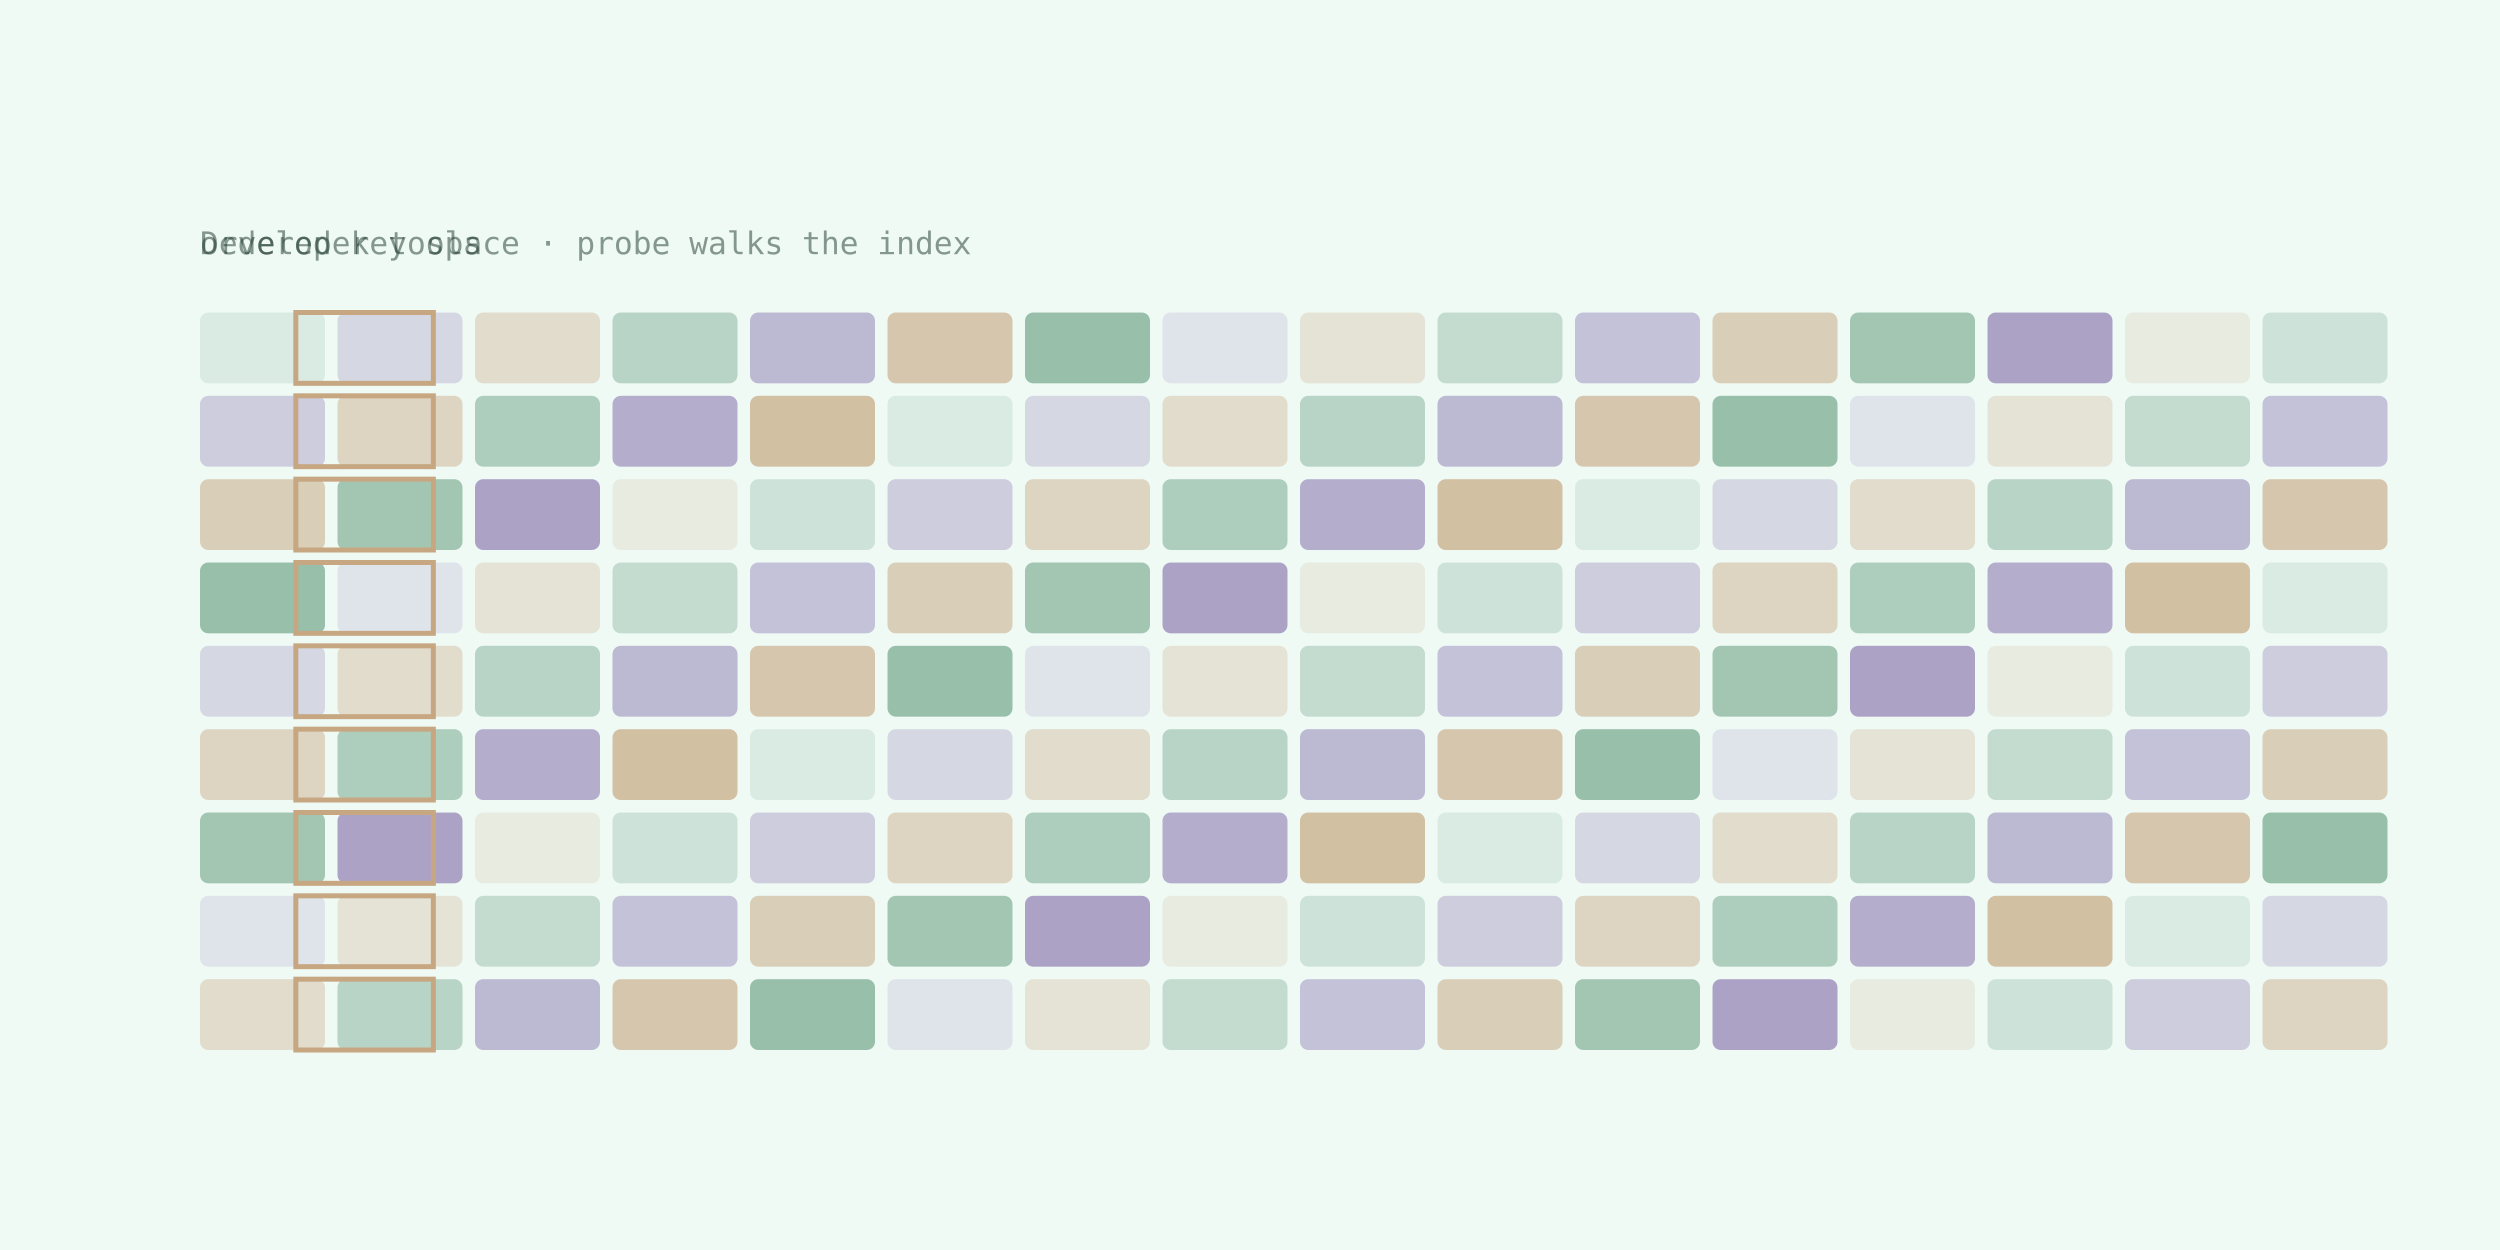
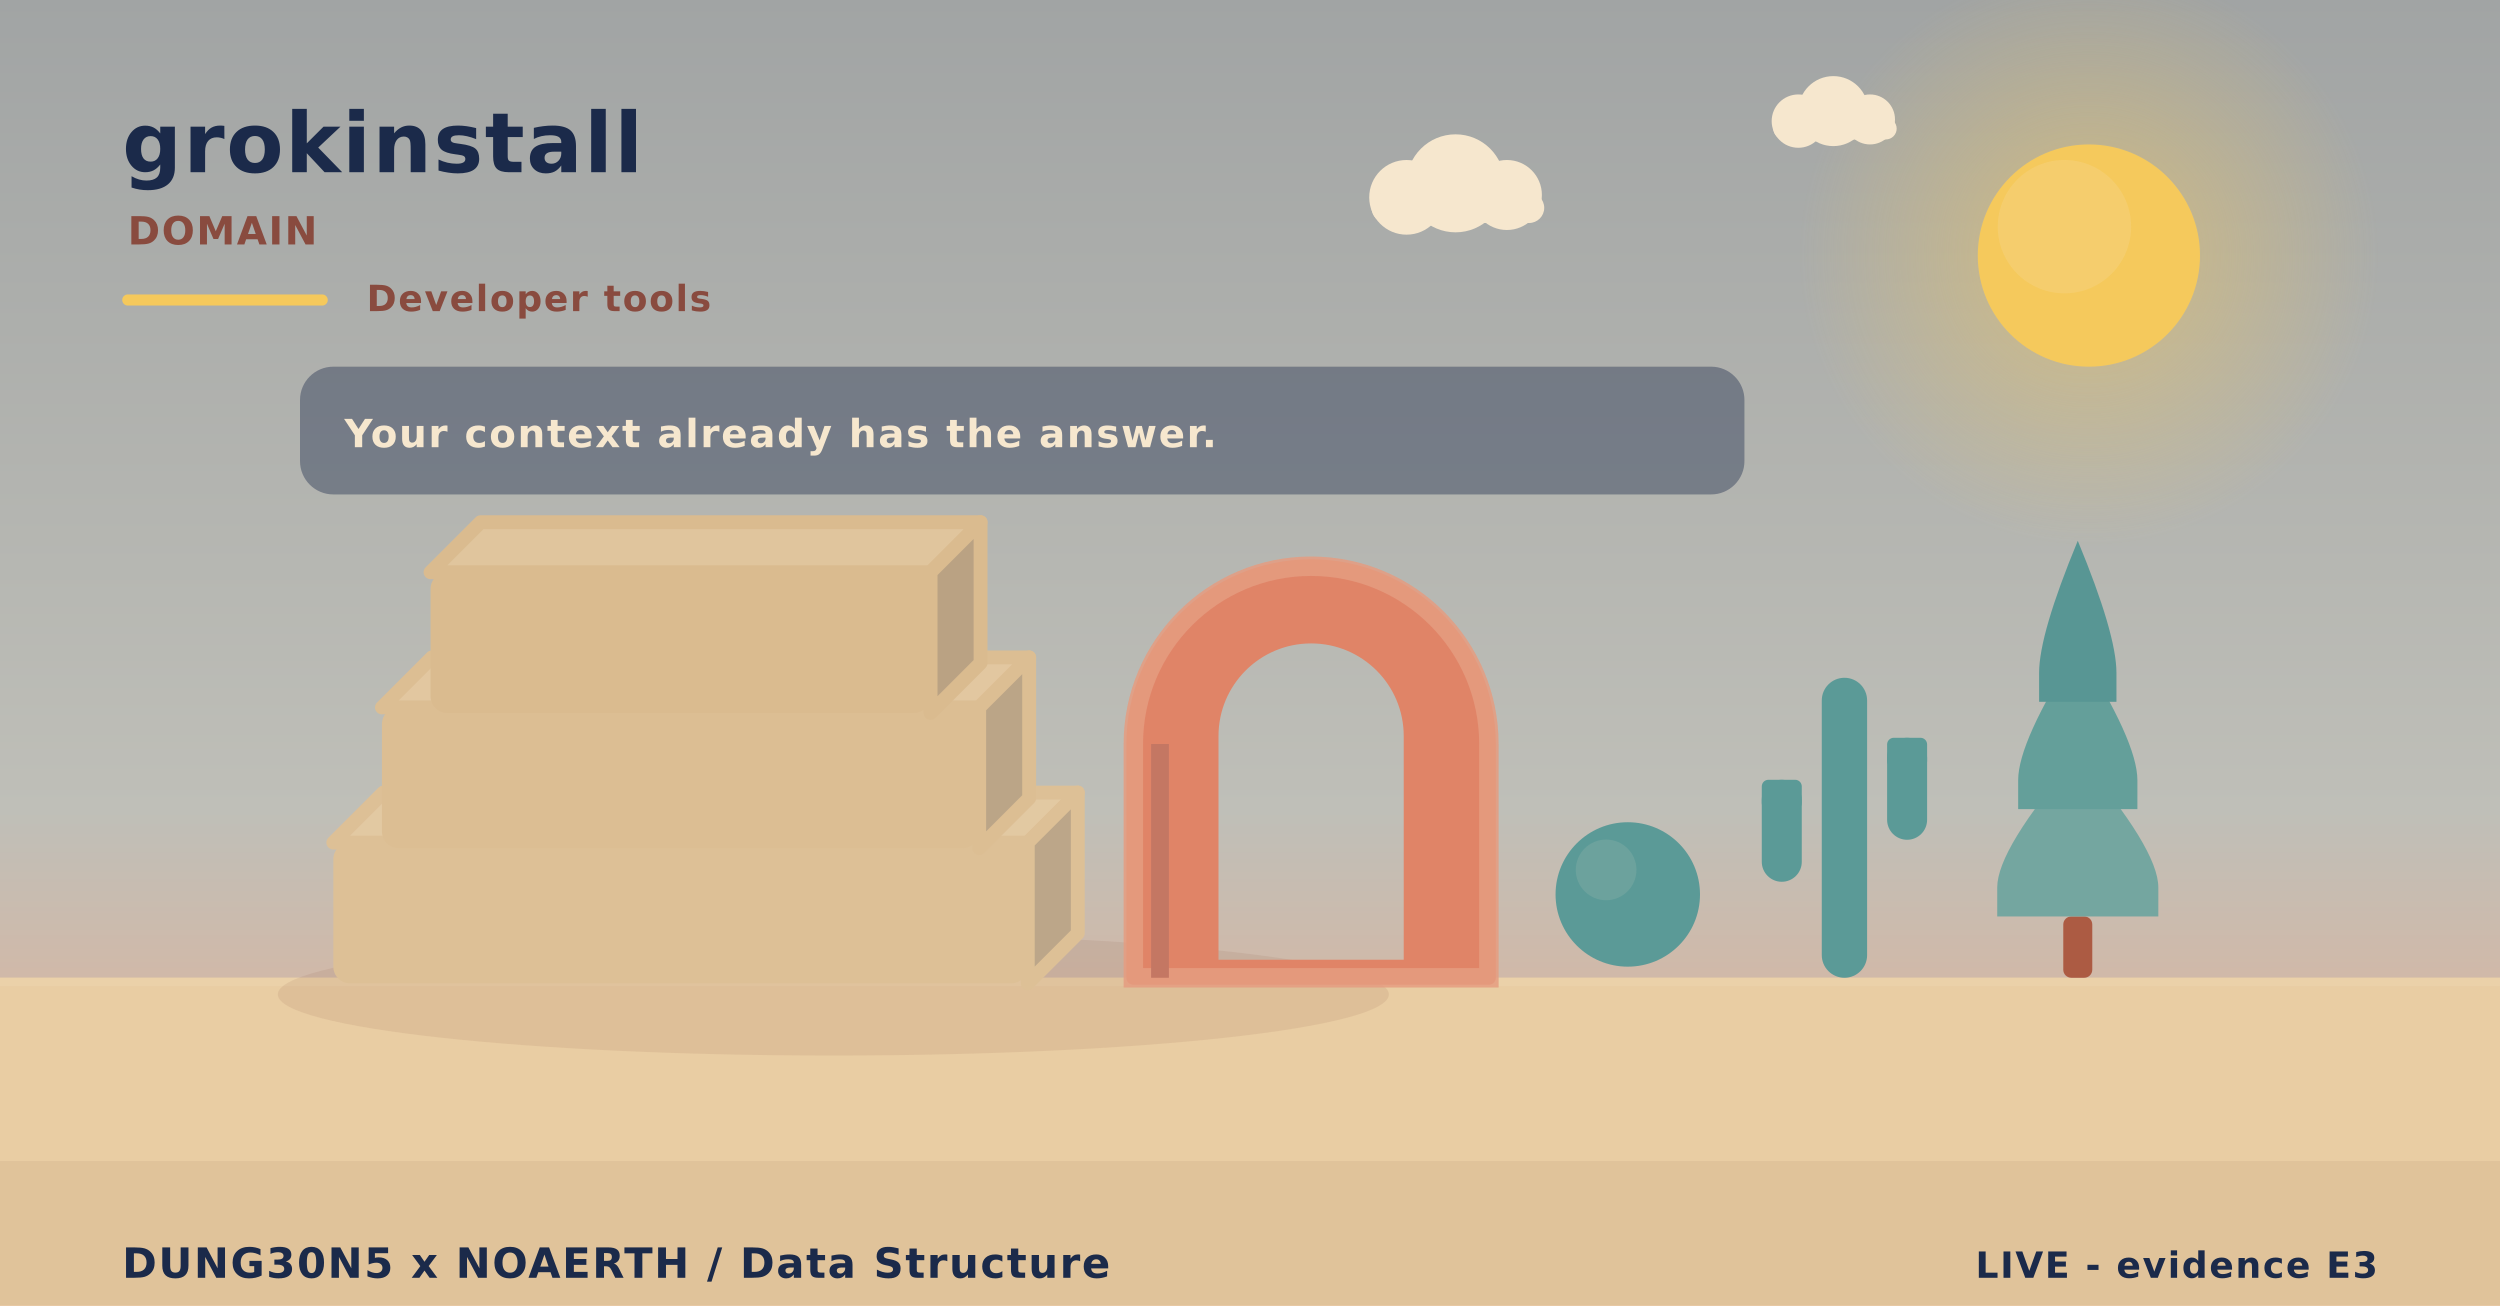
- <svg xmlns="http://www.w3.org/2000/svg" viewBox="0 0 1200 600" width="1200" height="600" role="img" aria-label="grokinstall domain model">
-   <rect width="1200" height="600" fill="#effaf5" />
-   <defs>
-     <linearGradient id="gd" x1="0" y1="0" x2="1" y2="1">
-       <stop offset="0%" stop-color="#74a68b" />
-       <stop offset="100%" stop-color="#907eb3" />
-     </linearGradient>
-   </defs>
-   <rect x="96.00" y="150.00" width="60.00" height="34.00" rx="4.00" fill="#74a68b" opacity="0.18" />
-   <rect x="162.00" y="150.00" width="60.00" height="34.00" rx="4.00" fill="#907eb3" opacity="0.27" />
-   <rect x="228.00" y="150.00" width="60.00" height="34.00" rx="4.00" fill="#c7a781" opacity="0.36" />
-   <rect x="294.00" y="150.00" width="60.00" height="34.00" rx="4.00" fill="#74a68b" opacity="0.45" />
-   <rect x="360.00" y="150.00" width="60.00" height="34.00" rx="4.00" fill="#907eb3" opacity="0.53" />
-   <rect x="426.00" y="150.00" width="60.00" height="34.00" rx="4.00" fill="#c7a781" opacity="0.62" />
-   <rect x="492.00" y="150.00" width="60.00" height="34.00" rx="4.00" fill="#74a68b" opacity="0.71" />
-   <rect x="558.00" y="150.00" width="60.00" height="34.00" rx="4.00" fill="#907eb3" opacity="0.18" />
-   <rect x="624.00" y="150.00" width="60.00" height="34.00" rx="4.00" fill="#c7a781" opacity="0.27" />
-   <rect x="690.00" y="150.00" width="60.00" height="34.00" rx="4.00" fill="#74a68b" opacity="0.36" />
-   <rect x="756.00" y="150.00" width="60.00" height="34.00" rx="4.00" fill="#907eb3" opacity="0.45" />
-   <rect x="822.00" y="150.00" width="60.00" height="34.00" rx="4.00" fill="#c7a781" opacity="0.53" />
-   <rect x="888.00" y="150.00" width="60.00" height="34.00" rx="4.00" fill="#74a68b" opacity="0.62" />
-   <rect x="954.00" y="150.00" width="60.00" height="34.00" rx="4.00" fill="#907eb3" opacity="0.71" />
-   <rect x="1020.00" y="150.00" width="60.00" height="34.00" rx="4.00" fill="#c7a781" opacity="0.18" />
-   <rect x="1086.00" y="150.00" width="60.00" height="34.00" rx="4.00" fill="#74a68b" opacity="0.27" />
-   <rect x="96.00" y="190.00" width="60.00" height="34.00" rx="4.00" fill="#907eb3" opacity="0.36" />
-   <rect x="162.00" y="190.00" width="60.00" height="34.00" rx="4.00" fill="#c7a781" opacity="0.45" />
-   <rect x="228.00" y="190.00" width="60.00" height="34.00" rx="4.00" fill="#74a68b" opacity="0.53" />
-   <rect x="294.00" y="190.00" width="60.00" height="34.00" rx="4.00" fill="#907eb3" opacity="0.62" />
-   <rect x="360.00" y="190.00" width="60.00" height="34.00" rx="4.00" fill="#c7a781" opacity="0.71" />
-   <rect x="426.00" y="190.00" width="60.00" height="34.00" rx="4.00" fill="#74a68b" opacity="0.18" />
-   <rect x="492.00" y="190.00" width="60.00" height="34.00" rx="4.00" fill="#907eb3" opacity="0.27" />
-   <rect x="558.00" y="190.00" width="60.00" height="34.00" rx="4.00" fill="#c7a781" opacity="0.36" />
-   <rect x="624.00" y="190.00" width="60.00" height="34.00" rx="4.00" fill="#74a68b" opacity="0.45" />
-   <rect x="690.00" y="190.00" width="60.00" height="34.00" rx="4.00" fill="#907eb3" opacity="0.53" />
-   <rect x="756.00" y="190.00" width="60.00" height="34.00" rx="4.00" fill="#c7a781" opacity="0.62" />
-   <rect x="822.00" y="190.00" width="60.00" height="34.00" rx="4.00" fill="#74a68b" opacity="0.71" />
-   <rect x="888.00" y="190.00" width="60.00" height="34.00" rx="4.00" fill="#907eb3" opacity="0.18" />
-   <rect x="954.00" y="190.00" width="60.00" height="34.00" rx="4.00" fill="#c7a781" opacity="0.27" />
-   <rect x="1020.00" y="190.00" width="60.00" height="34.00" rx="4.00" fill="#74a68b" opacity="0.36" />
-   <rect x="1086.00" y="190.00" width="60.00" height="34.00" rx="4.00" fill="#907eb3" opacity="0.45" />
-   <rect x="96.00" y="230.00" width="60.00" height="34.00" rx="4.00" fill="#c7a781" opacity="0.53" />
-   <rect x="162.00" y="230.00" width="60.00" height="34.00" rx="4.00" fill="#74a68b" opacity="0.62" />
-   <rect x="228.00" y="230.00" width="60.00" height="34.00" rx="4.00" fill="#907eb3" opacity="0.71" />
-   <rect x="294.00" y="230.00" width="60.00" height="34.00" rx="4.00" fill="#c7a781" opacity="0.18" />
-   <rect x="360.00" y="230.00" width="60.00" height="34.00" rx="4.00" fill="#74a68b" opacity="0.27" />
-   <rect x="426.00" y="230.00" width="60.00" height="34.00" rx="4.00" fill="#907eb3" opacity="0.36" />
-   <rect x="492.00" y="230.00" width="60.00" height="34.00" rx="4.00" fill="#c7a781" opacity="0.45" />
-   <rect x="558.00" y="230.00" width="60.00" height="34.00" rx="4.00" fill="#74a68b" opacity="0.53" />
-   <rect x="624.00" y="230.00" width="60.00" height="34.00" rx="4.00" fill="#907eb3" opacity="0.62" />
-   <rect x="690.00" y="230.00" width="60.00" height="34.00" rx="4.00" fill="#c7a781" opacity="0.71" />
-   <rect x="756.00" y="230.00" width="60.00" height="34.00" rx="4.00" fill="#74a68b" opacity="0.18" />
-   <rect x="822.00" y="230.00" width="60.00" height="34.00" rx="4.00" fill="#907eb3" opacity="0.27" />
-   <rect x="888.00" y="230.00" width="60.00" height="34.00" rx="4.00" fill="#c7a781" opacity="0.36" />
-   <rect x="954.00" y="230.00" width="60.00" height="34.00" rx="4.00" fill="#74a68b" opacity="0.45" />
-   <rect x="1020.00" y="230.00" width="60.00" height="34.00" rx="4.00" fill="#907eb3" opacity="0.53" />
-   <rect x="1086.00" y="230.00" width="60.00" height="34.00" rx="4.00" fill="#c7a781" opacity="0.62" />
-   <rect x="96.00" y="270.00" width="60.00" height="34.00" rx="4.00" fill="#74a68b" opacity="0.71" />
-   <rect x="162.00" y="270.00" width="60.00" height="34.00" rx="4.00" fill="#907eb3" opacity="0.18" />
-   <rect x="228.00" y="270.00" width="60.00" height="34.00" rx="4.00" fill="#c7a781" opacity="0.27" />
-   <rect x="294.00" y="270.00" width="60.00" height="34.00" rx="4.00" fill="#74a68b" opacity="0.36" />
-   <rect x="360.00" y="270.00" width="60.00" height="34.00" rx="4.00" fill="#907eb3" opacity="0.45" />
-   <rect x="426.00" y="270.00" width="60.00" height="34.00" rx="4.00" fill="#c7a781" opacity="0.53" />
-   <rect x="492.00" y="270.00" width="60.00" height="34.00" rx="4.00" fill="#74a68b" opacity="0.62" />
-   <rect x="558.00" y="270.00" width="60.00" height="34.00" rx="4.00" fill="#907eb3" opacity="0.71" />
-   <rect x="624.00" y="270.00" width="60.00" height="34.00" rx="4.00" fill="#c7a781" opacity="0.18" />
-   <rect x="690.00" y="270.00" width="60.00" height="34.00" rx="4.00" fill="#74a68b" opacity="0.27" />
-   <rect x="756.00" y="270.00" width="60.00" height="34.00" rx="4.00" fill="#907eb3" opacity="0.36" />
-   <rect x="822.00" y="270.00" width="60.00" height="34.00" rx="4.00" fill="#c7a781" opacity="0.45" />
-   <rect x="888.00" y="270.00" width="60.00" height="34.00" rx="4.00" fill="#74a68b" opacity="0.53" />
-   <rect x="954.00" y="270.00" width="60.00" height="34.00" rx="4.00" fill="#907eb3" opacity="0.62" />
-   <rect x="1020.00" y="270.00" width="60.00" height="34.00" rx="4.00" fill="#c7a781" opacity="0.71" />
-   <rect x="1086.00" y="270.00" width="60.00" height="34.00" rx="4.00" fill="#74a68b" opacity="0.18" />
-   <rect x="96.00" y="310.00" width="60.00" height="34.00" rx="4.00" fill="#907eb3" opacity="0.27" />
-   <rect x="162.00" y="310.00" width="60.00" height="34.00" rx="4.00" fill="#c7a781" opacity="0.36" />
-   <rect x="228.00" y="310.00" width="60.00" height="34.00" rx="4.00" fill="#74a68b" opacity="0.45" />
-   <rect x="294.00" y="310.00" width="60.00" height="34.00" rx="4.00" fill="#907eb3" opacity="0.53" />
-   <rect x="360.00" y="310.00" width="60.00" height="34.00" rx="4.00" fill="#c7a781" opacity="0.62" />
-   <rect x="426.00" y="310.00" width="60.00" height="34.00" rx="4.00" fill="#74a68b" opacity="0.71" />
-   <rect x="492.00" y="310.00" width="60.00" height="34.00" rx="4.00" fill="#907eb3" opacity="0.18" />
-   <rect x="558.00" y="310.00" width="60.00" height="34.00" rx="4.00" fill="#c7a781" opacity="0.27" />
-   <rect x="624.00" y="310.00" width="60.00" height="34.00" rx="4.00" fill="#74a68b" opacity="0.36" />
-   <rect x="690.00" y="310.00" width="60.00" height="34.00" rx="4.00" fill="#907eb3" opacity="0.45" />
-   <rect x="756.00" y="310.00" width="60.00" height="34.00" rx="4.00" fill="#c7a781" opacity="0.53" />
-   <rect x="822.00" y="310.00" width="60.00" height="34.00" rx="4.00" fill="#74a68b" opacity="0.62" />
-   <rect x="888.00" y="310.00" width="60.00" height="34.00" rx="4.00" fill="#907eb3" opacity="0.71" />
-   <rect x="954.00" y="310.00" width="60.00" height="34.00" rx="4.00" fill="#c7a781" opacity="0.18" />
-   <rect x="1020.00" y="310.00" width="60.00" height="34.00" rx="4.00" fill="#74a68b" opacity="0.27" />
-   <rect x="1086.00" y="310.00" width="60.00" height="34.00" rx="4.00" fill="#907eb3" opacity="0.36" />
-   <rect x="96.00" y="350.00" width="60.00" height="34.00" rx="4.00" fill="#c7a781" opacity="0.45" />
-   <rect x="162.00" y="350.00" width="60.00" height="34.00" rx="4.00" fill="#74a68b" opacity="0.53" />
-   <rect x="228.00" y="350.00" width="60.00" height="34.00" rx="4.00" fill="#907eb3" opacity="0.62" />
-   <rect x="294.00" y="350.00" width="60.00" height="34.00" rx="4.00" fill="#c7a781" opacity="0.71" />
-   <rect x="360.00" y="350.00" width="60.00" height="34.00" rx="4.00" fill="#74a68b" opacity="0.18" />
-   <rect x="426.00" y="350.00" width="60.00" height="34.00" rx="4.00" fill="#907eb3" opacity="0.27" />
-   <rect x="492.00" y="350.00" width="60.00" height="34.00" rx="4.00" fill="#c7a781" opacity="0.36" />
-   <rect x="558.00" y="350.00" width="60.00" height="34.00" rx="4.00" fill="#74a68b" opacity="0.45" />
-   <rect x="624.00" y="350.00" width="60.00" height="34.00" rx="4.00" fill="#907eb3" opacity="0.53" />
-   <rect x="690.00" y="350.00" width="60.00" height="34.00" rx="4.00" fill="#c7a781" opacity="0.62" />
-   <rect x="756.00" y="350.00" width="60.00" height="34.00" rx="4.00" fill="#74a68b" opacity="0.71" />
-   <rect x="822.00" y="350.00" width="60.00" height="34.00" rx="4.00" fill="#907eb3" opacity="0.18" />
-   <rect x="888.00" y="350.00" width="60.00" height="34.00" rx="4.00" fill="#c7a781" opacity="0.27" />
-   <rect x="954.00" y="350.00" width="60.00" height="34.00" rx="4.00" fill="#74a68b" opacity="0.36" />
-   <rect x="1020.00" y="350.00" width="60.00" height="34.00" rx="4.00" fill="#907eb3" opacity="0.45" />
-   <rect x="1086.00" y="350.00" width="60.00" height="34.00" rx="4.00" fill="#c7a781" opacity="0.53" />
-   <rect x="96.00" y="390.00" width="60.00" height="34.00" rx="4.00" fill="#74a68b" opacity="0.62" />
-   <rect x="162.00" y="390.00" width="60.00" height="34.00" rx="4.00" fill="#907eb3" opacity="0.71" />
-   <rect x="228.00" y="390.00" width="60.00" height="34.00" rx="4.00" fill="#c7a781" opacity="0.18" />
-   <rect x="294.00" y="390.00" width="60.00" height="34.00" rx="4.00" fill="#74a68b" opacity="0.27" />
-   <rect x="360.00" y="390.00" width="60.00" height="34.00" rx="4.00" fill="#907eb3" opacity="0.36" />
-   <rect x="426.00" y="390.00" width="60.00" height="34.00" rx="4.00" fill="#c7a781" opacity="0.45" />
-   <rect x="492.00" y="390.00" width="60.00" height="34.00" rx="4.00" fill="#74a68b" opacity="0.53" />
-   <rect x="558.00" y="390.00" width="60.00" height="34.00" rx="4.00" fill="#907eb3" opacity="0.62" />
-   <rect x="624.00" y="390.00" width="60.00" height="34.00" rx="4.00" fill="#c7a781" opacity="0.71" />
-   <rect x="690.00" y="390.00" width="60.00" height="34.00" rx="4.00" fill="#74a68b" opacity="0.18" />
-   <rect x="756.00" y="390.00" width="60.00" height="34.00" rx="4.00" fill="#907eb3" opacity="0.27" />
-   <rect x="822.00" y="390.00" width="60.00" height="34.00" rx="4.00" fill="#c7a781" opacity="0.36" />
-   <rect x="888.00" y="390.00" width="60.00" height="34.00" rx="4.00" fill="#74a68b" opacity="0.45" />
-   <rect x="954.00" y="390.00" width="60.00" height="34.00" rx="4.00" fill="#907eb3" opacity="0.53" />
-   <rect x="1020.00" y="390.00" width="60.00" height="34.00" rx="4.00" fill="#c7a781" opacity="0.62" />
-   <rect x="1086.00" y="390.00" width="60.00" height="34.00" rx="4.00" fill="#74a68b" opacity="0.71" />
-   <rect x="96.00" y="430.00" width="60.00" height="34.00" rx="4.00" fill="#907eb3" opacity="0.18" />
-   <rect x="162.00" y="430.00" width="60.00" height="34.00" rx="4.00" fill="#c7a781" opacity="0.27" />
-   <rect x="228.00" y="430.00" width="60.00" height="34.00" rx="4.00" fill="#74a68b" opacity="0.36" />
-   <rect x="294.00" y="430.00" width="60.00" height="34.00" rx="4.00" fill="#907eb3" opacity="0.45" />
-   <rect x="360.00" y="430.00" width="60.00" height="34.00" rx="4.00" fill="#c7a781" opacity="0.53" />
-   <rect x="426.00" y="430.00" width="60.00" height="34.00" rx="4.00" fill="#74a68b" opacity="0.62" />
-   <rect x="492.00" y="430.00" width="60.00" height="34.00" rx="4.00" fill="#907eb3" opacity="0.71" />
-   <rect x="558.00" y="430.00" width="60.00" height="34.00" rx="4.00" fill="#c7a781" opacity="0.18" />
-   <rect x="624.00" y="430.00" width="60.00" height="34.00" rx="4.00" fill="#74a68b" opacity="0.27" />
-   <rect x="690.00" y="430.00" width="60.00" height="34.00" rx="4.00" fill="#907eb3" opacity="0.36" />
-   <rect x="756.00" y="430.00" width="60.00" height="34.00" rx="4.00" fill="#c7a781" opacity="0.45" />
-   <rect x="822.00" y="430.00" width="60.00" height="34.00" rx="4.00" fill="#74a68b" opacity="0.53" />
-   <rect x="888.00" y="430.00" width="60.00" height="34.00" rx="4.00" fill="#907eb3" opacity="0.62" />
-   <rect x="954.00" y="430.00" width="60.00" height="34.00" rx="4.00" fill="#c7a781" opacity="0.71" />
-   <rect x="1020.00" y="430.00" width="60.00" height="34.00" rx="4.00" fill="#74a68b" opacity="0.18" />
-   <rect x="1086.00" y="430.00" width="60.00" height="34.00" rx="4.00" fill="#907eb3" opacity="0.27" />
-   <rect x="96.00" y="470.00" width="60.00" height="34.00" rx="4.00" fill="#c7a781" opacity="0.36" />
-   <rect x="162.00" y="470.00" width="60.00" height="34.00" rx="4.00" fill="#74a68b" opacity="0.45" />
-   <rect x="228.00" y="470.00" width="60.00" height="34.00" rx="4.00" fill="#907eb3" opacity="0.53" />
-   <rect x="294.00" y="470.00" width="60.00" height="34.00" rx="4.00" fill="#c7a781" opacity="0.62" />
-   <rect x="360.00" y="470.00" width="60.00" height="34.00" rx="4.00" fill="#74a68b" opacity="0.71" />
-   <rect x="426.00" y="470.00" width="60.00" height="34.00" rx="4.00" fill="#907eb3" opacity="0.18" />
-   <rect x="492.00" y="470.00" width="60.00" height="34.00" rx="4.00" fill="#c7a781" opacity="0.27" />
-   <rect x="558.00" y="470.00" width="60.00" height="34.00" rx="4.00" fill="#74a68b" opacity="0.36" />
-   <rect x="624.00" y="470.00" width="60.00" height="34.00" rx="4.00" fill="#907eb3" opacity="0.45" />
-   <rect x="690.00" y="470.00" width="60.00" height="34.00" rx="4.00" fill="#c7a781" opacity="0.53" />
-   <rect x="756.00" y="470.00" width="60.00" height="34.00" rx="4.00" fill="#74a68b" opacity="0.62" />
-   <rect x="822.00" y="470.00" width="60.00" height="34.00" rx="4.00" fill="#907eb3" opacity="0.71" />
-   <rect x="888.00" y="470.00" width="60.00" height="34.00" rx="4.00" fill="#c7a781" opacity="0.18" />
-   <rect x="954.00" y="470.00" width="60.00" height="34.00" rx="4.00" fill="#74a68b" opacity="0.27" />
-   <rect x="1020.00" y="470.00" width="60.00" height="34.00" rx="4.00" fill="#907eb3" opacity="0.36" />
-   <rect x="1086.00" y="470.00" width="60.00" height="34.00" rx="4.00" fill="#c7a781" opacity="0.45" />
+ <svg xmlns="http://www.w3.org/2000/svg" width="900" height="470" viewBox="0 0 900 470" role="img" aria-label="grokinstall - the problem it addresses">
+   <linearGradient id="skym" x1="0" y1="0" x2="0" y2="1">
+     <stop offset="0" stop-color="#a1a4a4" />
+     <stop offset="0.62" stop-color="#bfbfb8" />
+     <stop offset="1" stop-color="#f3ad8a" />
+   </linearGradient>
+   <rect width="900" height="470" fill="url(#skym)" />
+   <radialGradient id="sunm">
+     <stop offset="0.35" stop-color="#f5c95c" stop-opacity="0.34" />
+     <stop offset="1" stop-color="#f5c95c" stop-opacity="0" />
+   </radialGradient>
+   <circle cx="752" cy="92" r="104" fill="url(#sunm)" />
+   <circle cx="752" cy="92" r="40" fill="#f5c95c" />
+   <circle cx="743.2" cy="81.6" r="24" fill="#f5d27e" opacity="0.5" />
  <g>
-     <rect x="142" y="150" width="66" height="34" fill="none" stroke="#c7a781" stroke-width="2.4">
-       <animate attributeName="opacity" values="0;1;0" dur="6.85s" begin="0.0s" repeatCount="indefinite" />
-     </rect>
+     <circle cx="524" cy="66" r="17.64" fill="#f6e7ce" />
+     <circle cx="506.36" cy="71.04" r="13.44" fill="#f6e7ce" />
+     <circle cx="542.48" cy="70.2" r="12.6" fill="#f6e7ce" />
+     <rect x="493.76" y="69.36" width="62.16" height="10.92" rx="5.46" fill="#f6e7ce" />
+     <animateTransform attributeName="transform" type="translate" values="0 0;24 0;0 0" dur="36s" begin="0s" repeatCount="indefinite" />
  </g>
  <g>
-     <rect x="142" y="190" width="66" height="34" fill="none" stroke="#c7a781" stroke-width="2.4">
-       <animate attributeName="opacity" values="0;1;0" dur="6.85s" begin="0.42s" repeatCount="indefinite" />
-     </rect>
+     <circle cx="660" cy="40" r="12.6" fill="#f6e7ce" />
+     <circle cx="647.4" cy="43.6" r="9.6" fill="#f6e7ce" />
+     <circle cx="673.2" cy="43" r="9" fill="#f6e7ce" />
+     <rect x="638.4" y="42.4" width="44.4" height="7.8" rx="3.9" fill="#f6e7ce" />
+     <animateTransform attributeName="transform" type="translate" values="0 0;-18 0;0 0" dur="46s" begin="3s" repeatCount="indefinite" />
  </g>
-   <g>
-     <rect x="142" y="230" width="66" height="34" fill="none" stroke="#c7a781" stroke-width="2.4">
-       <animate attributeName="opacity" values="0;1;0" dur="6.85s" begin="0.84s" repeatCount="indefinite" />
-     </rect>
-   </g>
-   <g>
-     <rect x="142" y="270" width="66" height="34" fill="none" stroke="#c7a781" stroke-width="2.4">
-       <animate attributeName="opacity" values="0;1;0" dur="6.85s" begin="1.26s" repeatCount="indefinite" />
-     </rect>
-   </g>
-   <g>
-     <rect x="142" y="310" width="66" height="34" fill="none" stroke="#c7a781" stroke-width="2.4">
-       <animate attributeName="opacity" values="0;1;0" dur="6.85s" begin="1.68s" repeatCount="indefinite" />
-     </rect>
-   </g>
-   <g>
-     <rect x="142" y="350" width="66" height="34" fill="none" stroke="#c7a781" stroke-width="2.4">
-       <animate attributeName="opacity" values="0;1;0" dur="6.85s" begin="2.1s" repeatCount="indefinite" />
-     </rect>
-   </g>
-   <g>
-     <rect x="142" y="390" width="66" height="34" fill="none" stroke="#c7a781" stroke-width="2.4">
-       <animate attributeName="opacity" values="0;1;0" dur="6.85s" begin="2.52s" repeatCount="indefinite" />
-     </rect>
-   </g>
-   <g>
-     <rect x="142" y="430" width="66" height="34" fill="none" stroke="#c7a781" stroke-width="2.4">
-       <animate attributeName="opacity" values="0;1;0" dur="6.85s" begin="2.94s" repeatCount="indefinite" />
-     </rect>
-   </g>
-   <g>
-     <rect x="142" y="470" width="66" height="34" fill="none" stroke="#c7a781" stroke-width="2.4">
-       <animate attributeName="opacity" values="0;1;0" dur="6.85s" begin="3.36s" repeatCount="indefinite" />
-     </rect>
-   </g>
-   <text x="96" y="122" font-family="ui-monospace,Menlo,monospace" font-size="15" fill="rgba(26,52,43,0.500)">ordered key space · probe walks the index</text>
-   <text x="96" y="122" font-family="ui-monospace,Menlo,monospace" font-size="15" fill="rgba(26,52,43,0.500)">Developer tools</text>
+   <rect x="0" y="352" width="900" height="118" fill="#e9cda3" />
+   <rect x="0" y="352" width="900" height="3" fill="#ebd1a9" />
+   <text x="44" y="62" font-family="Verdana,DejaVu Sans,sans-serif" font-size="30" font-weight="700" letter-spacing="0.6" fill="#1b2a4a" text-anchor="start">grokinstall</text>
+   <text x="46" y="88" font-family="Verdana,DejaVu Sans,sans-serif" font-size="14" font-weight="700" letter-spacing="0.6" fill="#894b3f" text-anchor="start">DOMAIN</text>
+   <rect x="44" y="106" width="74" height="4" rx="2" fill="#f5c95c" />
+   <text x="132" y="112" font-family="Verdana,DejaVu Sans,sans-serif" font-size="13" font-weight="700" letter-spacing="0.6" fill="#894b3f" text-anchor="start">Developer tools</text>
+   <ellipse cx="300" cy="358" rx="200" ry="22" fill="rgba(138,90,68,0.11)" />
+   <path d="M120,303.33 L370,303.33 L388,285.33 L138,285.33 Z" fill="#e2c9a2" stroke="#ddc096" stroke-width="5" stroke-linejoin="round" />
+   <path d="M370,303.33 L388,285.33 L388,336 L370,354 Z" fill="#bca689" stroke="#ddc096" stroke-width="5" stroke-linejoin="round" />
+   <rect x="120" y="303.33" width="250" height="50.67" rx="6" fill="#ddc096" />
+   <path d="M137.5,254.67 L352.5,254.67 L370.5,236.67 L155.5,236.67 Z" fill="#e2c7a0" stroke="#dcbe93" stroke-width="5" stroke-linejoin="round" />
+   <path d="M352.5,254.67 L370.5,236.67 L370.5,287.33 L352.5,305.33 Z" fill="#bba587" stroke="#dcbe93" stroke-width="5" stroke-linejoin="round" />
+   <rect x="137.5" y="254.67" width="215" height="50.67" rx="6" fill="#dcbe93" />
+   <path d="M155,206 L335,206 L353,188 L173,188 Z" fill="#e0c59d" stroke="#dabb8f" stroke-width="5" stroke-linejoin="round" />
+   <path d="M335,206 L353,188 L353,238.67 L335,256.67 Z" fill="#baa283" stroke="#dabb8f" stroke-width="5" stroke-linejoin="round" />
+   <rect x="155" y="206" width="180" height="50.67" rx="6" fill="#dabb8f" />
+   <path d="M408,352 L408,267.84 A64,64 0 0 1 536,267.84 L536,352 Z M436.16,348 L436.16,264.97 A35.84,35.84 0 0 1 507.84,264.97 L507.84,348 Z" fill="#e08467" fill-rule="evenodd" stroke="#e08467" stroke-width="5" stroke-linejoin="round" />
+   <path d="M408,352 L408,267.84 A64,64 0 0 1 536,267.84 L536,352 Z" fill="none" stroke="#e59c80" stroke-width="7" stroke-linecap="round" opacity="0.85" />
+   <rect x="414.4" y="267.84" width="6.4" height="84.16" fill="#c47763" />
+   <circle cx="586" cy="322" r="26" fill="#5b9a97" />
+   <circle cx="578.2" cy="313.16" r="10.92" fill="#7aa9a2" opacity="0.55" />
+   <rect x="655.84" y="244" width="16.32" height="108" rx="8.16" fill="#5b9a97" />
+   <rect x="634.24" y="280.72" width="14.4" height="36.72" rx="7.2" fill="#5b9a97" />
+   <rect x="634.24" y="280.72" width="14.4" height="10.8" rx="2.4" fill="#5b9a97" />
+   <rect x="679.36" y="265.6" width="14.4" height="36.72" rx="7.2" fill="#5b9a97" />
+   <rect x="679.36" y="265.6" width="14.4" height="10.8" rx="2.4" fill="#5b9a97" />
+   <rect x="742.78" y="329.92" width="10.44" height="22.08" rx="2.9" fill="#ac5b43" />
+   <path d="M748,271.96 Q719,305.58 719,319.49 Q719,329.92 719,329.92 L777,329.92 Q777,329.92 777,319.49 Q777,305.58 748,271.96 Z" fill="#74a6a0" />
+   <path d="M748,233.32 Q726.54,266.94 726.54,280.85 Q726.54,291.28 726.54,291.28 L769.46,291.28 Q769.46,291.28 769.46,280.85 Q769.46,266.94 748,233.32 Z" fill="#649f9a" />
+   <path d="M748,194.68 Q734.08,228.3 734.08,242.21 Q734.08,252.64 734.08,252.64 L761.92,252.64 Q761.92,252.64 761.92,242.21 Q761.92,228.3 748,194.68 Z" fill="#589694" />
+   <rect x="108" y="132" width="520" height="46" rx="12" fill="rgba(27,42,74,0.42)" opacity="0.94" />
+   <text x="124" y="161" font-family="Verdana,DejaVu Sans,sans-serif" font-size="14" font-weight="700" letter-spacing="0.6" fill="#f6e7ce" text-anchor="start">Your context already has the answer.</text>
+   <rect x="0" y="418" width="900" height="52" rx="0" fill="#dfc299" opacity="0.94" />
+   <text x="44" y="460" font-family="Verdana,DejaVu Sans,sans-serif" font-size="15" font-weight="700" letter-spacing="0.6" fill="#1b2a4a" text-anchor="start">DUNG30N5 x NOAERTH  /  Data Structure</text>
+   <text x="856" y="460" font-family="Verdana,DejaVu Sans,sans-serif" font-size="13" font-weight="700" letter-spacing="0.6" fill="#1b2a4a" text-anchor="end">LIVE  -  evidence E3</text>
</svg>
